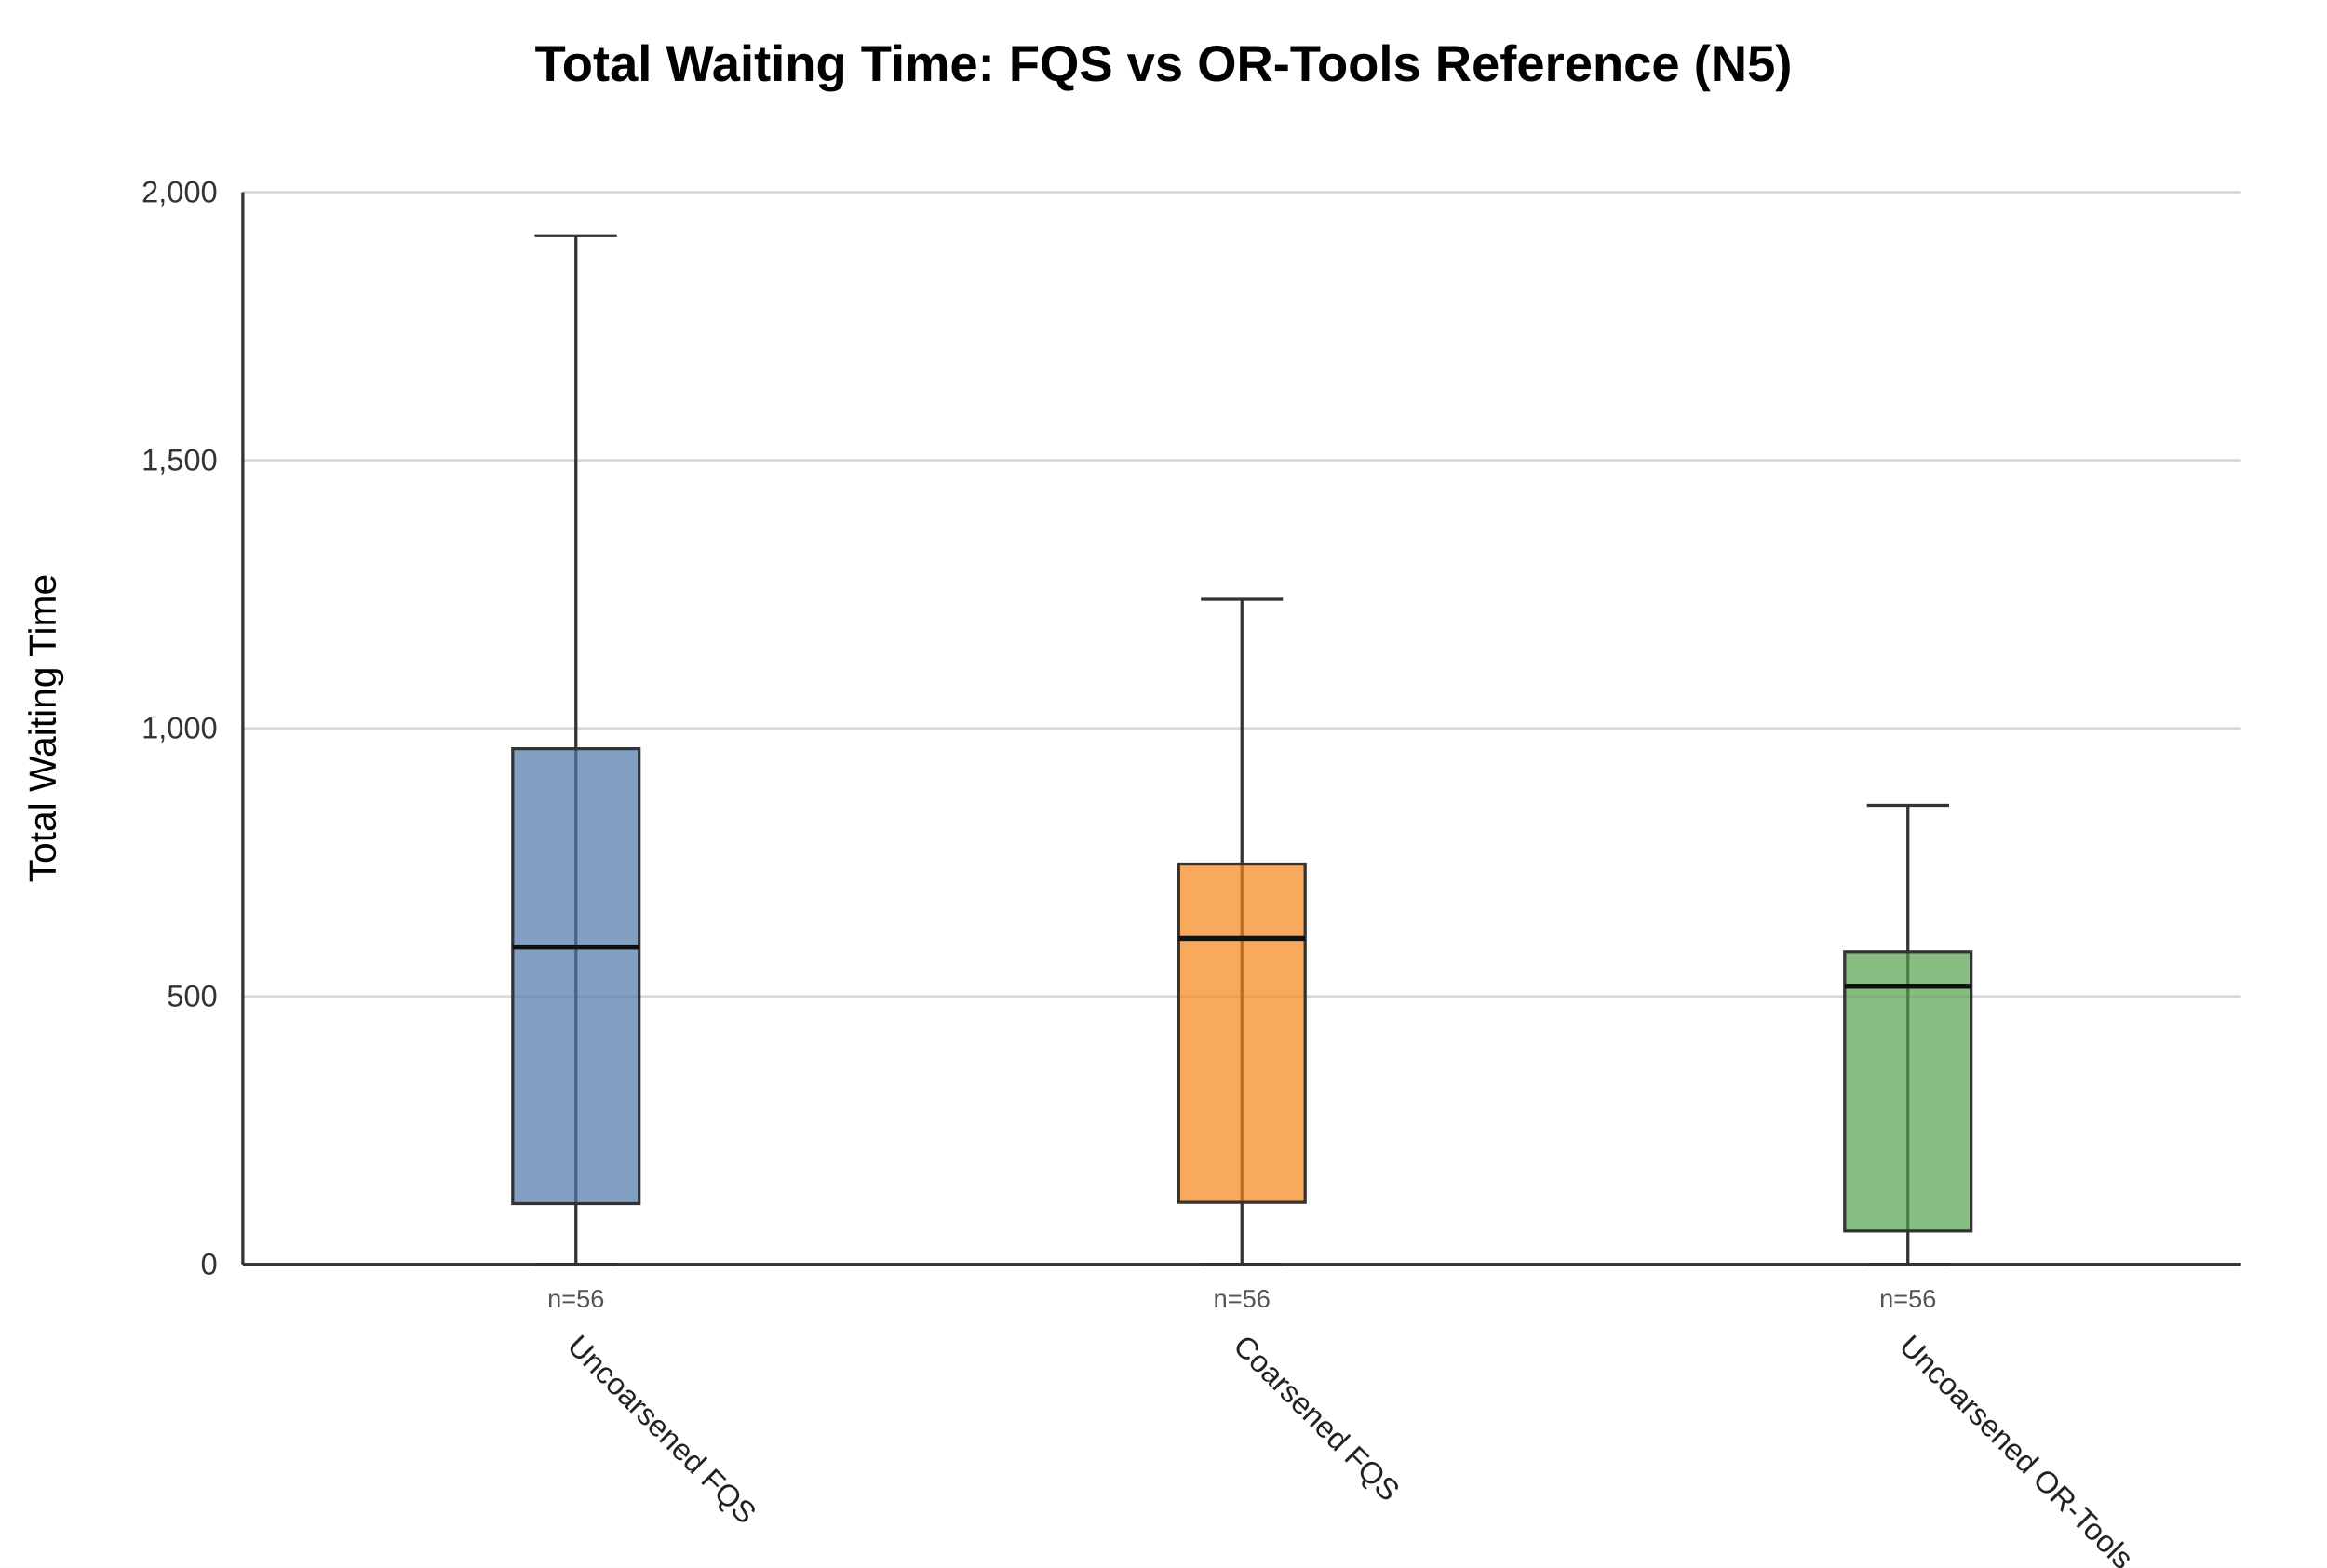
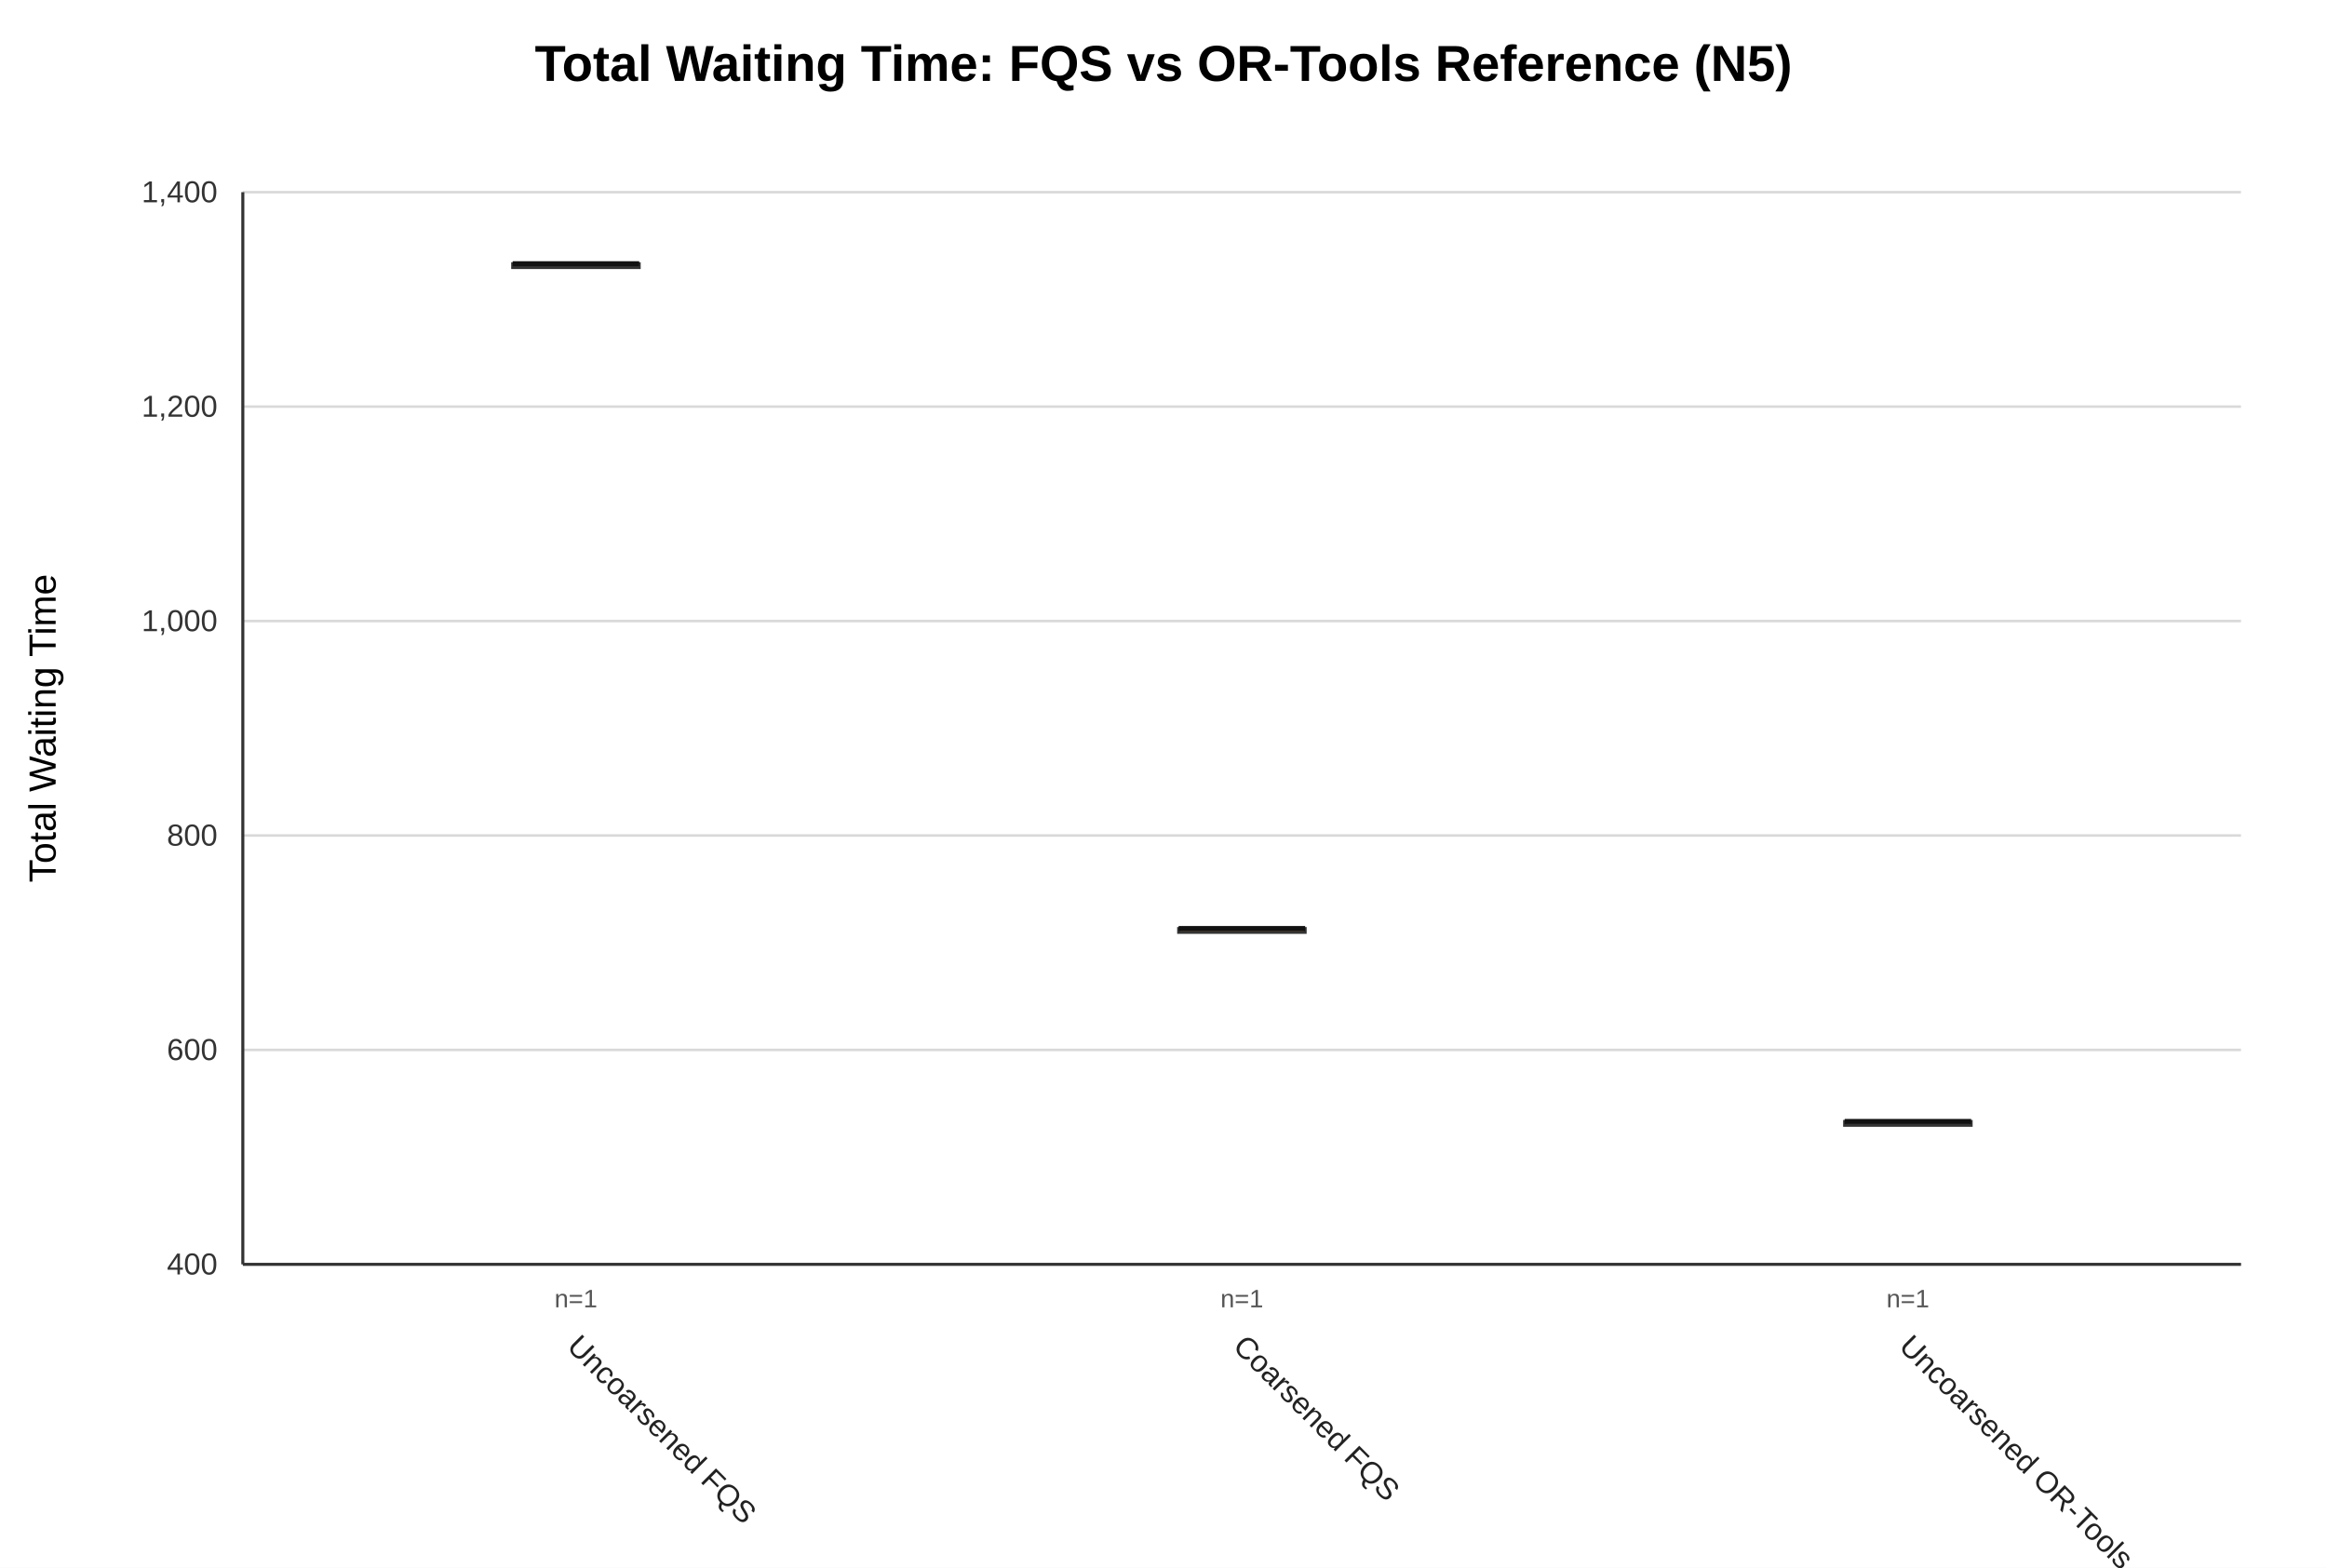
<svg xmlns="http://www.w3.org/2000/svg" width="920" height="620" viewBox="0 0 920 620">
  <rect x="0" y="0" width="920" height="620" fill="#ffffff" />
  <text x="460.0" y="32" text-anchor="middle" font-family="Arial, sans-serif" font-size="20" font-weight="700">Total Waiting Time: FQS vs OR-Tools Reference (N5)</text>
  <text transform="translate(22 288.0) rotate(-90)" text-anchor="middle" font-family="Arial, sans-serif" font-size="15">Total Waiting Time</text>
  <line x1="96" y1="500.0" x2="886" y2="500.0" stroke="#d9d9d9" stroke-width="1" />
-   <text x="86" y="504.0" text-anchor="end" font-family="Arial, sans-serif" font-size="12" fill="#333333">0</text>
-   <line x1="96" y1="394.0" x2="886" y2="394.0" stroke="#d9d9d9" stroke-width="1" />
-   <text x="86" y="398.0" text-anchor="end" font-family="Arial, sans-serif" font-size="12" fill="#333333">500</text>
-   <line x1="96" y1="288.0" x2="886" y2="288.0" stroke="#d9d9d9" stroke-width="1" />
-   <text x="86" y="292.0" text-anchor="end" font-family="Arial, sans-serif" font-size="12" fill="#333333">1,000</text>
-   <line x1="96" y1="182.0" x2="886" y2="182.0" stroke="#d9d9d9" stroke-width="1" />
-   <text x="86" y="186.0" text-anchor="end" font-family="Arial, sans-serif" font-size="12" fill="#333333">1,500</text>
+   <text x="86" y="504.0" text-anchor="end" font-family="Arial, sans-serif" font-size="12" fill="#333333">400</text>
+   <line x1="96" y1="415.2" x2="886" y2="415.2" stroke="#d9d9d9" stroke-width="1" />
+   <text x="86" y="419.2" text-anchor="end" font-family="Arial, sans-serif" font-size="12" fill="#333333">600</text>
+   <line x1="96" y1="330.4" x2="886" y2="330.4" stroke="#d9d9d9" stroke-width="1" />
+   <text x="86" y="334.4" text-anchor="end" font-family="Arial, sans-serif" font-size="12" fill="#333333">800</text>
+   <line x1="96" y1="245.6" x2="886" y2="245.6" stroke="#d9d9d9" stroke-width="1" />
+   <text x="86" y="249.6" text-anchor="end" font-family="Arial, sans-serif" font-size="12" fill="#333333">1,000</text>
+   <line x1="96" y1="160.8" x2="886" y2="160.8" stroke="#d9d9d9" stroke-width="1" />
+   <text x="86" y="164.8" text-anchor="end" font-family="Arial, sans-serif" font-size="12" fill="#333333">1,200</text>
  <line x1="96" y1="76.0" x2="886" y2="76.0" stroke="#d9d9d9" stroke-width="1" />
-   <text x="86" y="80.0" text-anchor="end" font-family="Arial, sans-serif" font-size="12" fill="#333333">2,000</text>
+   <text x="86" y="80.0" text-anchor="end" font-family="Arial, sans-serif" font-size="12" fill="#333333">1,400</text>
  <line x1="96" y1="76" x2="96" y2="500" stroke="#333333" stroke-width="1.2" />
  <line x1="96" y1="500" x2="886" y2="500" stroke="#333333" stroke-width="1.2" />
-   <line x1="227.7" y1="93.2" x2="227.7" y2="500.0" stroke="#333333" stroke-width="1.2" />
-   <line x1="211.4" y1="93.2" x2="243.9" y2="93.2" stroke="#333333" stroke-width="1.2" />
-   <line x1="211.4" y1="500.0" x2="243.9" y2="500.0" stroke="#333333" stroke-width="1.2" />
-   <rect x="202.7" y="296.1" width="50.0" height="179.9" fill="#4C78A8" fill-opacity="0.70" stroke="#333333" stroke-width="1.2" />
-   <line x1="202.7" y1="374.5" x2="252.7" y2="374.5" stroke="#111111" stroke-width="2" />
-   <text x="227.7" y="517" text-anchor="middle" font-family="Arial, sans-serif" font-size="10" fill="#555555">n=56</text>
+   <line x1="227.7" y1="104.3" x2="227.7" y2="104.3" stroke="#333333" stroke-width="1.2" />
+   <line x1="211.4" y1="104.3" x2="243.9" y2="104.3" stroke="#333333" stroke-width="1.2" />
+   <line x1="211.4" y1="104.3" x2="243.9" y2="104.3" stroke="#333333" stroke-width="1.2" />
+   <rect x="202.7" y="104.3" width="50.0" height="1.5" fill="#4C78A8" fill-opacity="0.70" stroke="#333333" stroke-width="1.2" />
+   <line x1="202.7" y1="104.3" x2="252.7" y2="104.3" stroke="#111111" stroke-width="2" />
+   <text x="227.7" y="517" text-anchor="middle" font-family="Arial, sans-serif" font-size="10" fill="#555555">n=1</text>
  <text transform="translate(223.7 533) rotate(45)" text-anchor="start" font-family="Arial, sans-serif" font-size="12" fill="#222222">Uncoarsened FQS</text>
-   <line x1="491.0" y1="237.0" x2="491.0" y2="500.0" stroke="#333333" stroke-width="1.2" />
-   <line x1="474.8" y1="237.0" x2="507.2" y2="237.0" stroke="#333333" stroke-width="1.2" />
-   <line x1="474.8" y1="500.0" x2="507.2" y2="500.0" stroke="#333333" stroke-width="1.2" />
-   <rect x="466.0" y="341.7" width="50.0" height="133.8" fill="#F58518" fill-opacity="0.70" stroke="#333333" stroke-width="1.2" />
-   <line x1="466.0" y1="371.1" x2="516.0" y2="371.1" stroke="#111111" stroke-width="2" />
-   <text x="491.0" y="517" text-anchor="middle" font-family="Arial, sans-serif" font-size="10" fill="#555555">n=56</text>
+   <line x1="491.0" y1="367.2" x2="491.0" y2="367.2" stroke="#333333" stroke-width="1.2" />
+   <line x1="474.8" y1="367.2" x2="507.2" y2="367.2" stroke="#333333" stroke-width="1.2" />
+   <line x1="474.8" y1="367.2" x2="507.2" y2="367.2" stroke="#333333" stroke-width="1.2" />
+   <rect x="466.0" y="367.2" width="50.0" height="1.5" fill="#F58518" fill-opacity="0.70" stroke="#333333" stroke-width="1.2" />
+   <line x1="466.0" y1="367.2" x2="516.0" y2="367.2" stroke="#111111" stroke-width="2" />
+   <text x="491.0" y="517" text-anchor="middle" font-family="Arial, sans-serif" font-size="10" fill="#555555">n=1</text>
  <text transform="translate(487.0 533) rotate(45)" text-anchor="start" font-family="Arial, sans-serif" font-size="12" fill="#222222">Coarsened FQS</text>
-   <line x1="754.3" y1="318.5" x2="754.3" y2="500.0" stroke="#333333" stroke-width="1.2" />
-   <line x1="738.1" y1="318.5" x2="770.6" y2="318.5" stroke="#333333" stroke-width="1.2" />
-   <line x1="738.1" y1="500.0" x2="770.6" y2="500.0" stroke="#333333" stroke-width="1.2" />
-   <rect x="729.3" y="376.4" width="50.0" height="110.4" fill="#54A24B" fill-opacity="0.70" stroke="#333333" stroke-width="1.2" />
-   <line x1="729.3" y1="390.0" x2="779.3" y2="390.0" stroke="#111111" stroke-width="2" />
-   <text x="754.3" y="517" text-anchor="middle" font-family="Arial, sans-serif" font-size="10" fill="#555555">n=56</text>
+   <line x1="754.3" y1="443.5" x2="754.3" y2="443.5" stroke="#333333" stroke-width="1.2" />
+   <line x1="738.1" y1="443.5" x2="770.6" y2="443.5" stroke="#333333" stroke-width="1.2" />
+   <line x1="738.1" y1="443.5" x2="770.6" y2="443.5" stroke="#333333" stroke-width="1.2" />
+   <rect x="729.3" y="443.5" width="50.0" height="1.5" fill="#54A24B" fill-opacity="0.70" stroke="#333333" stroke-width="1.2" />
+   <line x1="729.3" y1="443.5" x2="779.3" y2="443.5" stroke="#111111" stroke-width="2" />
+   <text x="754.3" y="517" text-anchor="middle" font-family="Arial, sans-serif" font-size="10" fill="#555555">n=1</text>
  <text transform="translate(750.3 533) rotate(45)" text-anchor="start" font-family="Arial, sans-serif" font-size="12" fill="#222222">Uncoarsened OR-Tools</text>
</svg>
